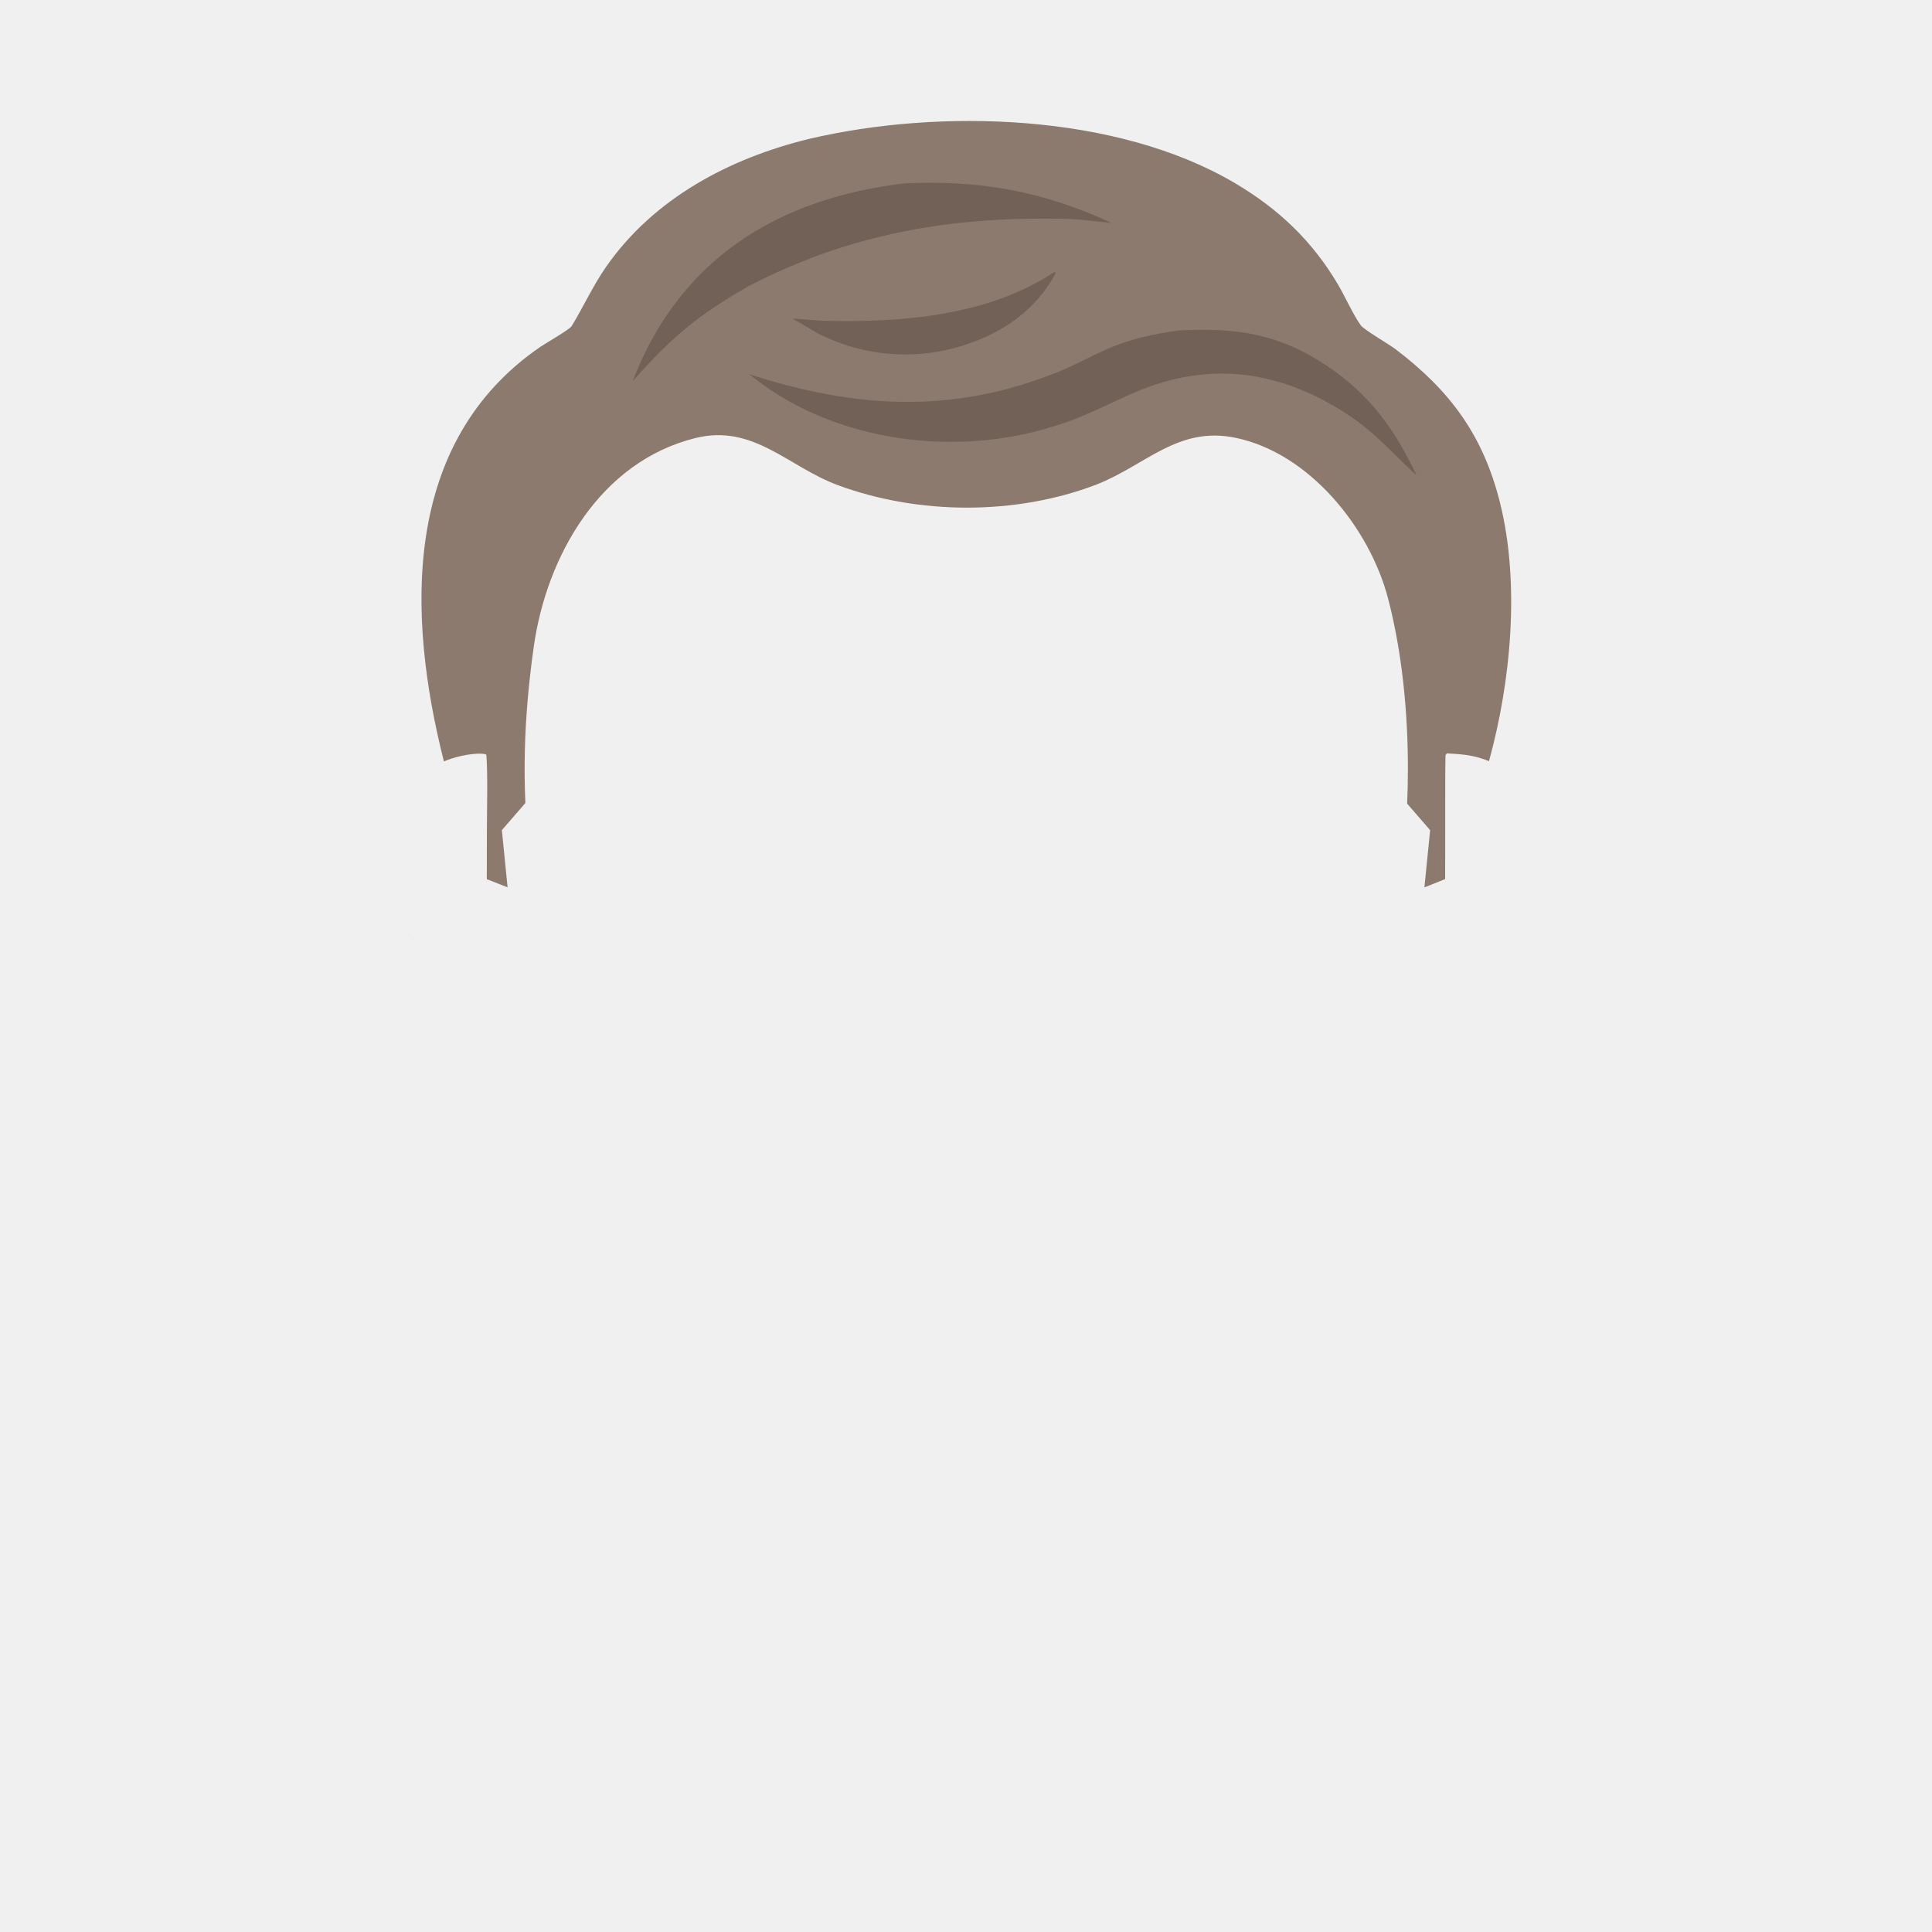
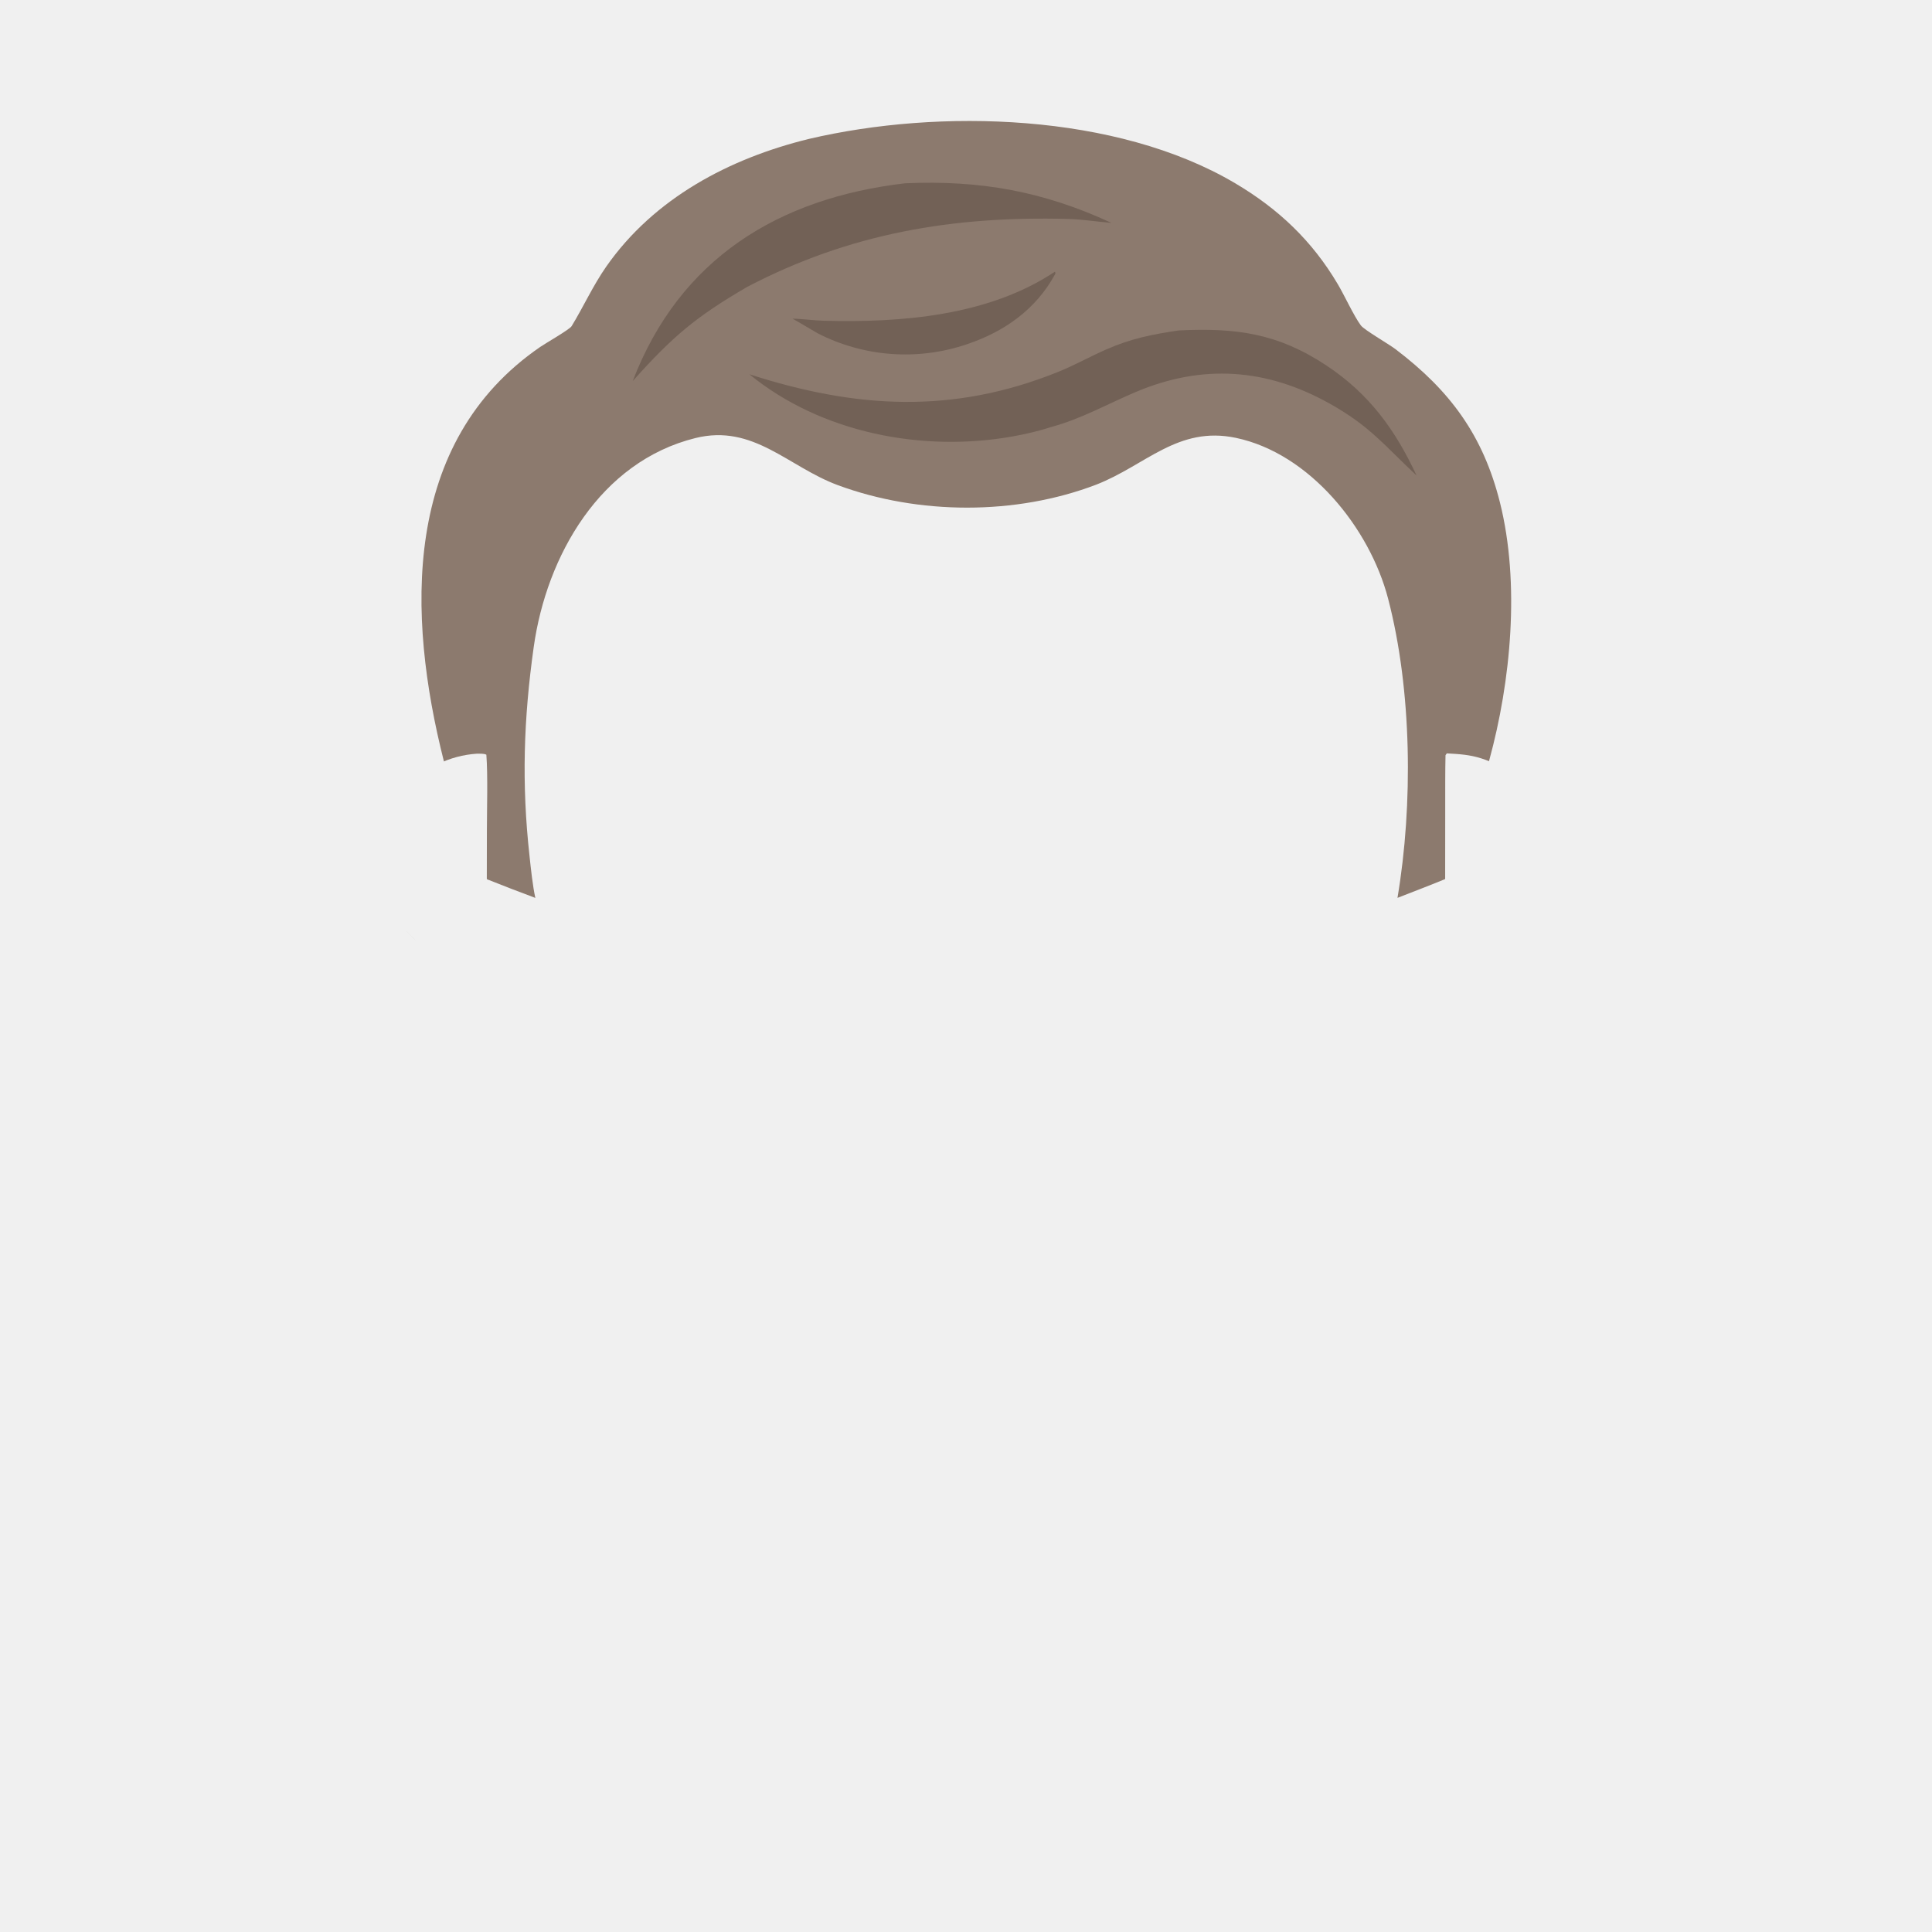
<svg xmlns="http://www.w3.org/2000/svg" version="1.1" viewBox="0 0 2048 2048" width="1024" height="1024">
  <defs>
    <mask id="facehole" maskUnits="userSpaceOnUse" x="0" y="0" width="2048" height="2048">
      <rect x="0" y="0" width="2048" height="2048" fill="white" />
      <path d="M 1533.68 798.613 C 1546.66 799.32 1557.8 799.941 1570.34 803.954 C 1618.2 819.269 1649.18 867.189 1646.49 917.096 C 1644.85 947.316 1631.33 975.662 1608.87 995.951 C 1586.91 1015.66 1562.54 1022.9 1533.67 1024.41 L 1532.38 1022.5 C 1531.22 1004.78 1531.9 981.123 1531.9 962.89 L 1531.99 854.537 C 1532.01 838.109 1531.91 817.251 1532.3 800.538 C 1532.76 799.896 1533.22 799.255 1533.68 798.613 z" fill="black" />
      <path d="M 515.884 1024.25 C 509.295 1024.06 502.266 1023.99 495.795 1022.87 C 407.909 1007.63 371.458 903.101 429.806 836.29 C 449.153 814.256 476.463 800.813 505.725 798.919 C 508.883 798.997 513.071 798.658 515.558 800.023 C 517.24 821.853 516.125 858.428 516.121 881.629 L 515.884 1024.25 z" fill="black" />
-       <path d="M 636.0 760.0 L 532.0 880.0 L 540.0 960.0 L 564.0 1040.0 L 636.0 1040.0 Z" fill="black" />
-       <path d="M 1412.0 760.0 L 1516.0 880.0 L 1508.0 960.0 L 1484.0 1040.0 L 1412.0 1040.0 Z" fill="black" />
    </mask>
  </defs>
  <g mask="url(#facehole)">
    <path transform="translate(0,0)" fill="rgb(140,122,110)" d="M 470.497 806.82 C 431.342 652.284 425.592 468.919 572.59 367.796 C 578.361 363.825 603.751 349.318 605.916 345.776 C 618.294 325.524 628.671 302.608 642.667 282.571 C 693.303 210.08 773.191 167.896 857.431 147.275 C 995.815 114.794 1183.4 119.853 1309.14 194.152 C 1355.14 221.335 1390.85 255.159 1418.09 301.203 C 1425.6 313.895 1434.89 334.527 1442.55 344.933 C 1446.08 349.737 1471.62 364.315 1479.49 370.292 C 1537.41 414.291 1572.23 461.691 1590.02 532.686 C 1611.43 618.142 1601.7 722.096 1578.55 806.322 C 1572.25 830.885 1546.68 914.318 1532.86 931.473 C 1515.74 938.564 1498.62 944.993 1481.39 951.77 C 1497.99 853.142 1496.83 731.664 1471.41 634.457 C 1451.86 559.709 1388.31 480.56 1310.02 464.135 C 1248.55 451.24 1214.47 493.325 1162.11 513.722 C 1076.66 546.406 973.633 545.891 888.158 514.29 C 835.487 494.816 798.642 449.12 737.199 464.344 C 636.197 489.37 579.356 589.143 565.769 685.847 C 555.026 762.305 552.848 831.005 561.323 907.418 C 562.602 919.717 564.783 939.958 567.49 951.818 C 550.329 945.434 533.246 938.845 516.244 932.052 C 505.809 925.454 474.28 823.378 470.497 806.82 z" />
    <path transform="translate(0,0)" fill="rgb(114,97,86)" d="M 1249.5 350.28 C 1310.42 347.308 1354.69 353.308 1406.39 387.659 C 1451.57 417.675 1479.24 455.905 1501.61 504.041 C 1467.25 472.053 1452.71 451.957 1409.24 427.687 C 1342.57 390.456 1274.61 385.596 1203.93 415.549 C 1172.51 428.864 1146.34 444.032 1113.35 452.906 C 1101.75 456.827 1086.7 460.219 1074.6 462.423 C 978.462 479.942 870.501 459.081 794.363 396.723 C 906.861 433.056 1009.74 439.369 1121.63 394.239 C 1138.95 387.251 1155.38 378.006 1172.66 370.425 C 1199.29 358.735 1221.37 354.457 1249.5 350.28 z" />
    <path transform="translate(0,0)" fill="rgb(114,97,86)" d="M 959.361 194.308 C 1038.85 190.825 1105.47 202.589 1178.23 236.277 C 1163.32 235.069 1147.63 232.518 1132.46 232.109 C 1010 228.81 900.772 247.265 792.058 304.111 C 737.353 335.999 713.145 356.542 670.721 403.92 C 720.592 273.996 825.242 209.989 959.361 194.308 z" />
    <path transform="translate(0,0)" fill="rgb(114,97,86)" d="M 1118.18 288.046 L 1118.45 288.317 C 1118.83 290.118 1119.05 289.552 1118.32 290.884 C 1097.85 328.392 1064.23 351.758 1024.75 365.002 C 972.753 382.589 915.851 378.415 866.974 353.426 C 857.967 348.308 849.358 342.951 840.155 337.807 C 850.82 337.959 862.13 339.701 873.508 340.005 C 955.512 342.191 1047.88 334.846 1118.18 288.046 z" />
    <path transform="translate(0,0)" fill="rgb(114,97,86)" d="M 447.468 1001.35 C 439.499 995.662 434.601 992.02 428.829 983.772 L 429.542 983.062 C 435.3 988.819 441.284 995.326 447.936 999.97 L 447.468 1001.35 z" />
  </g>
</svg>
